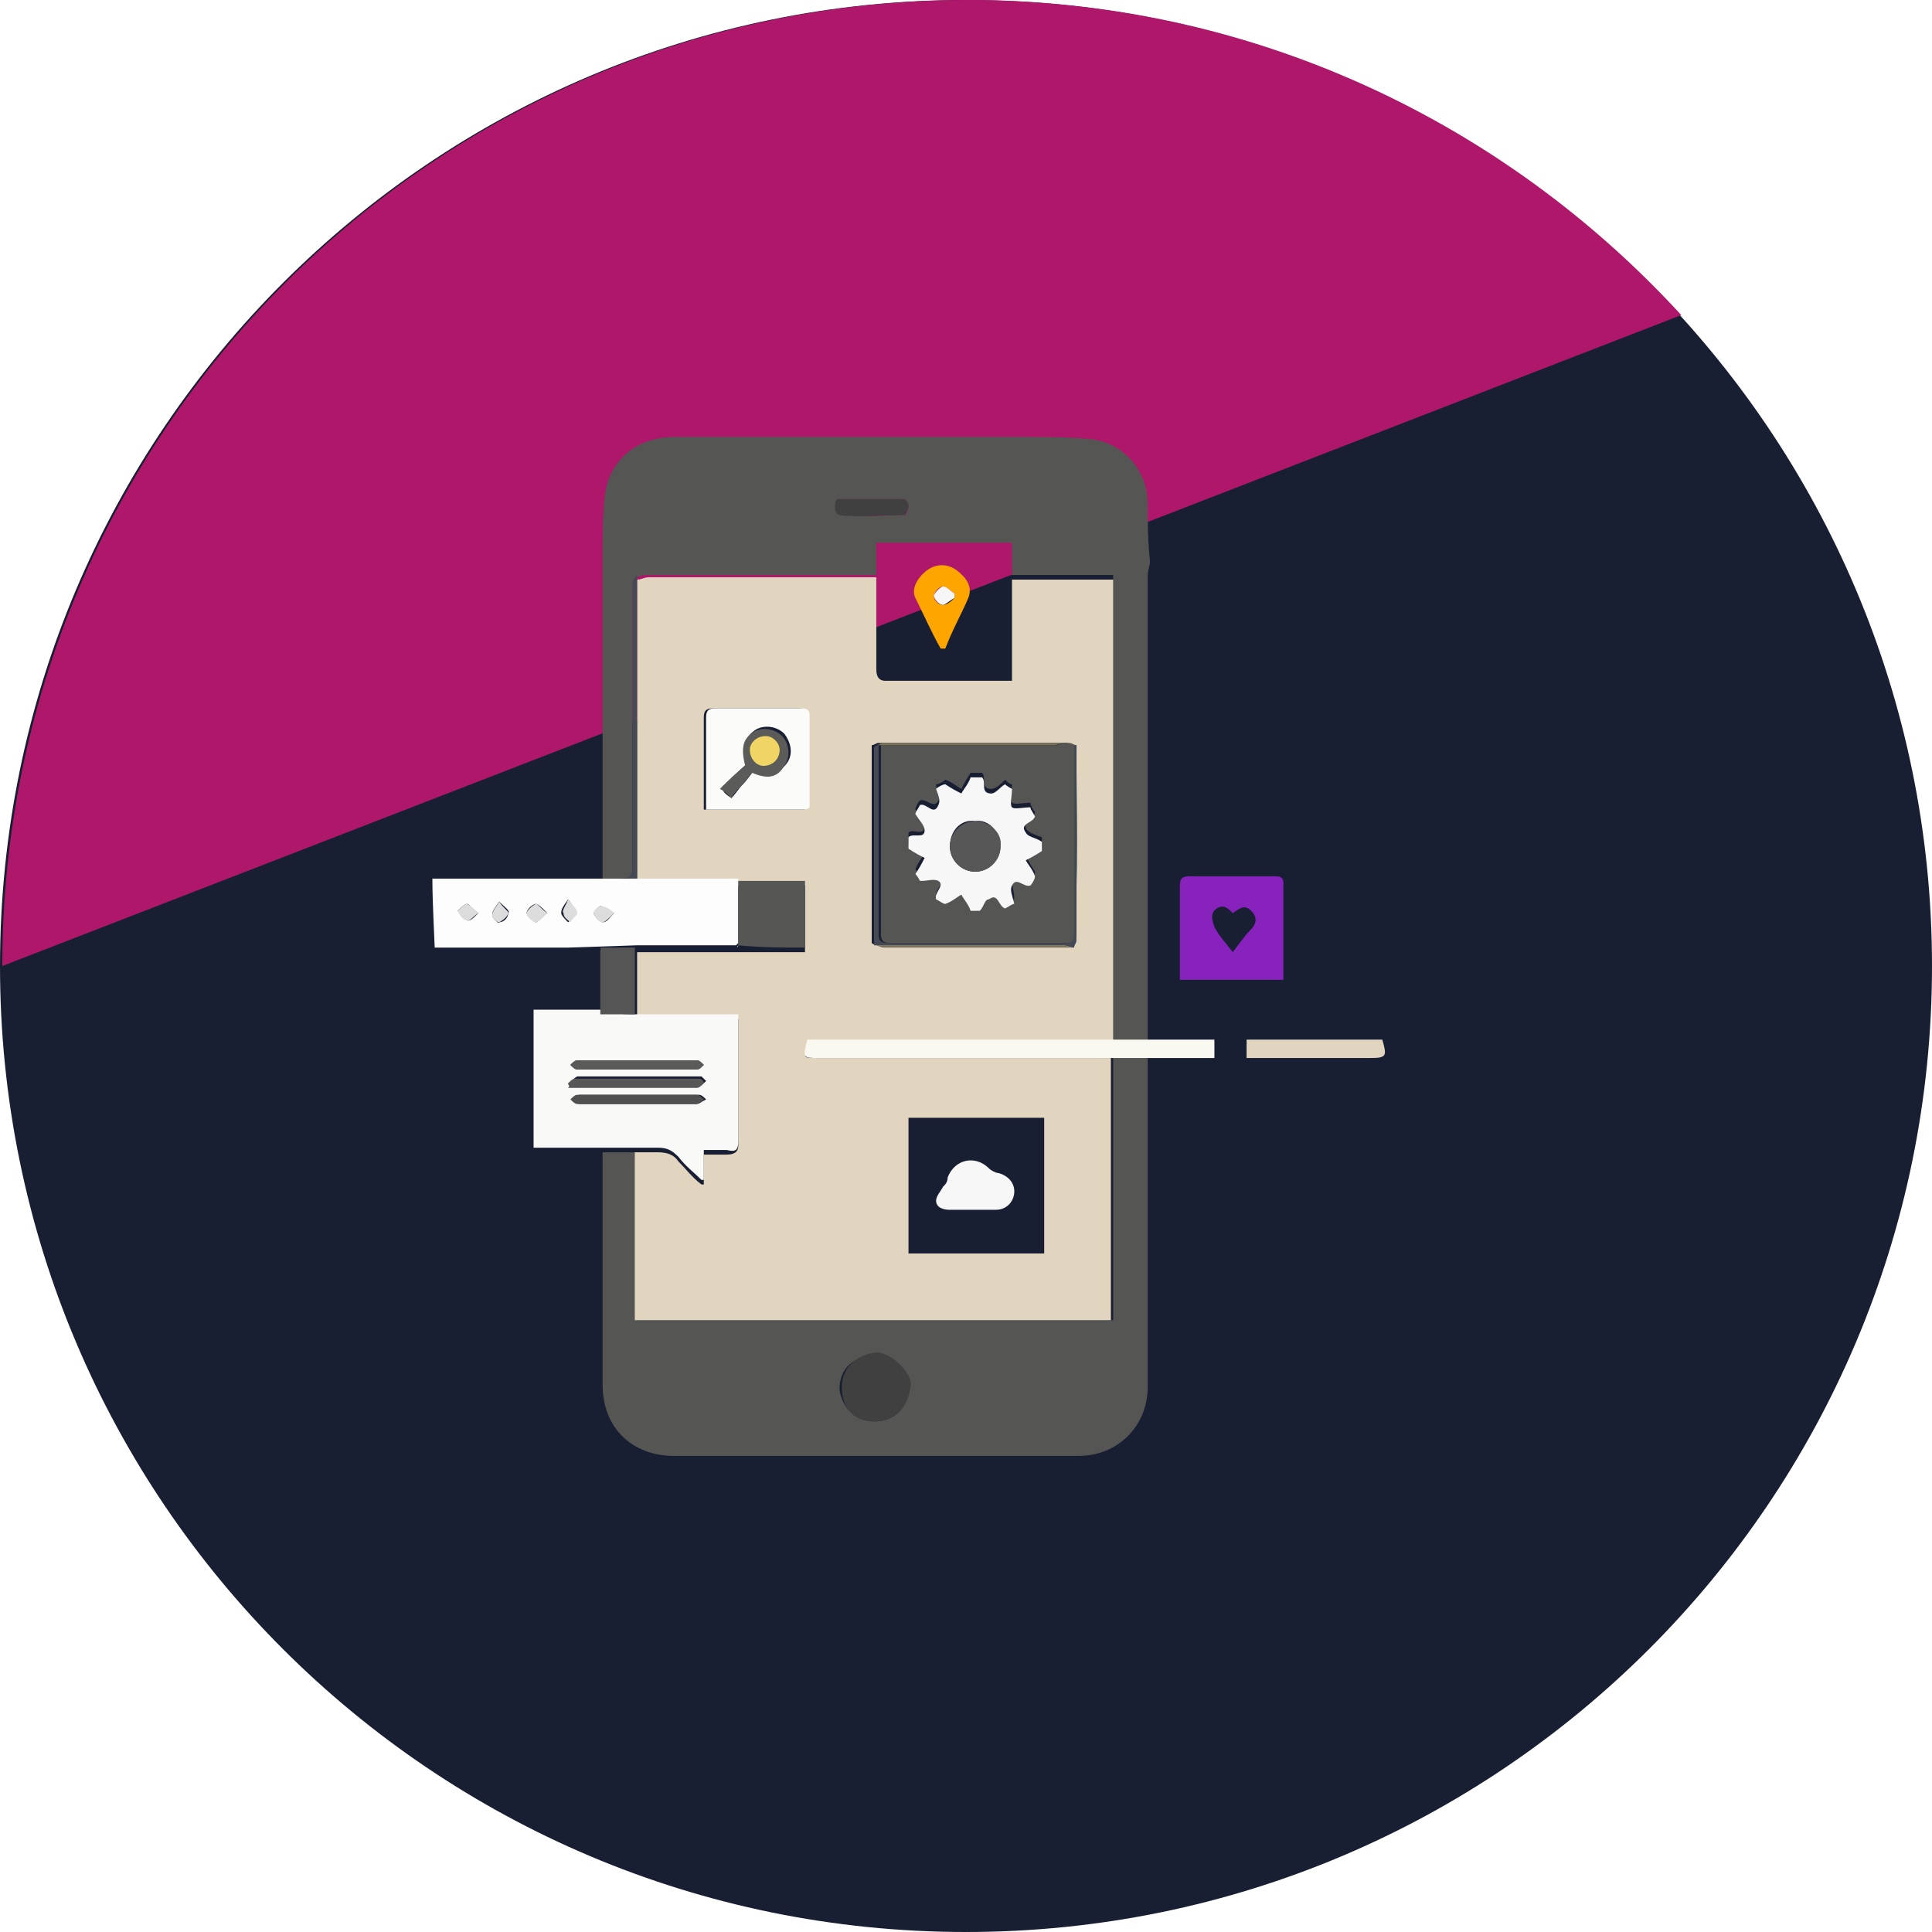
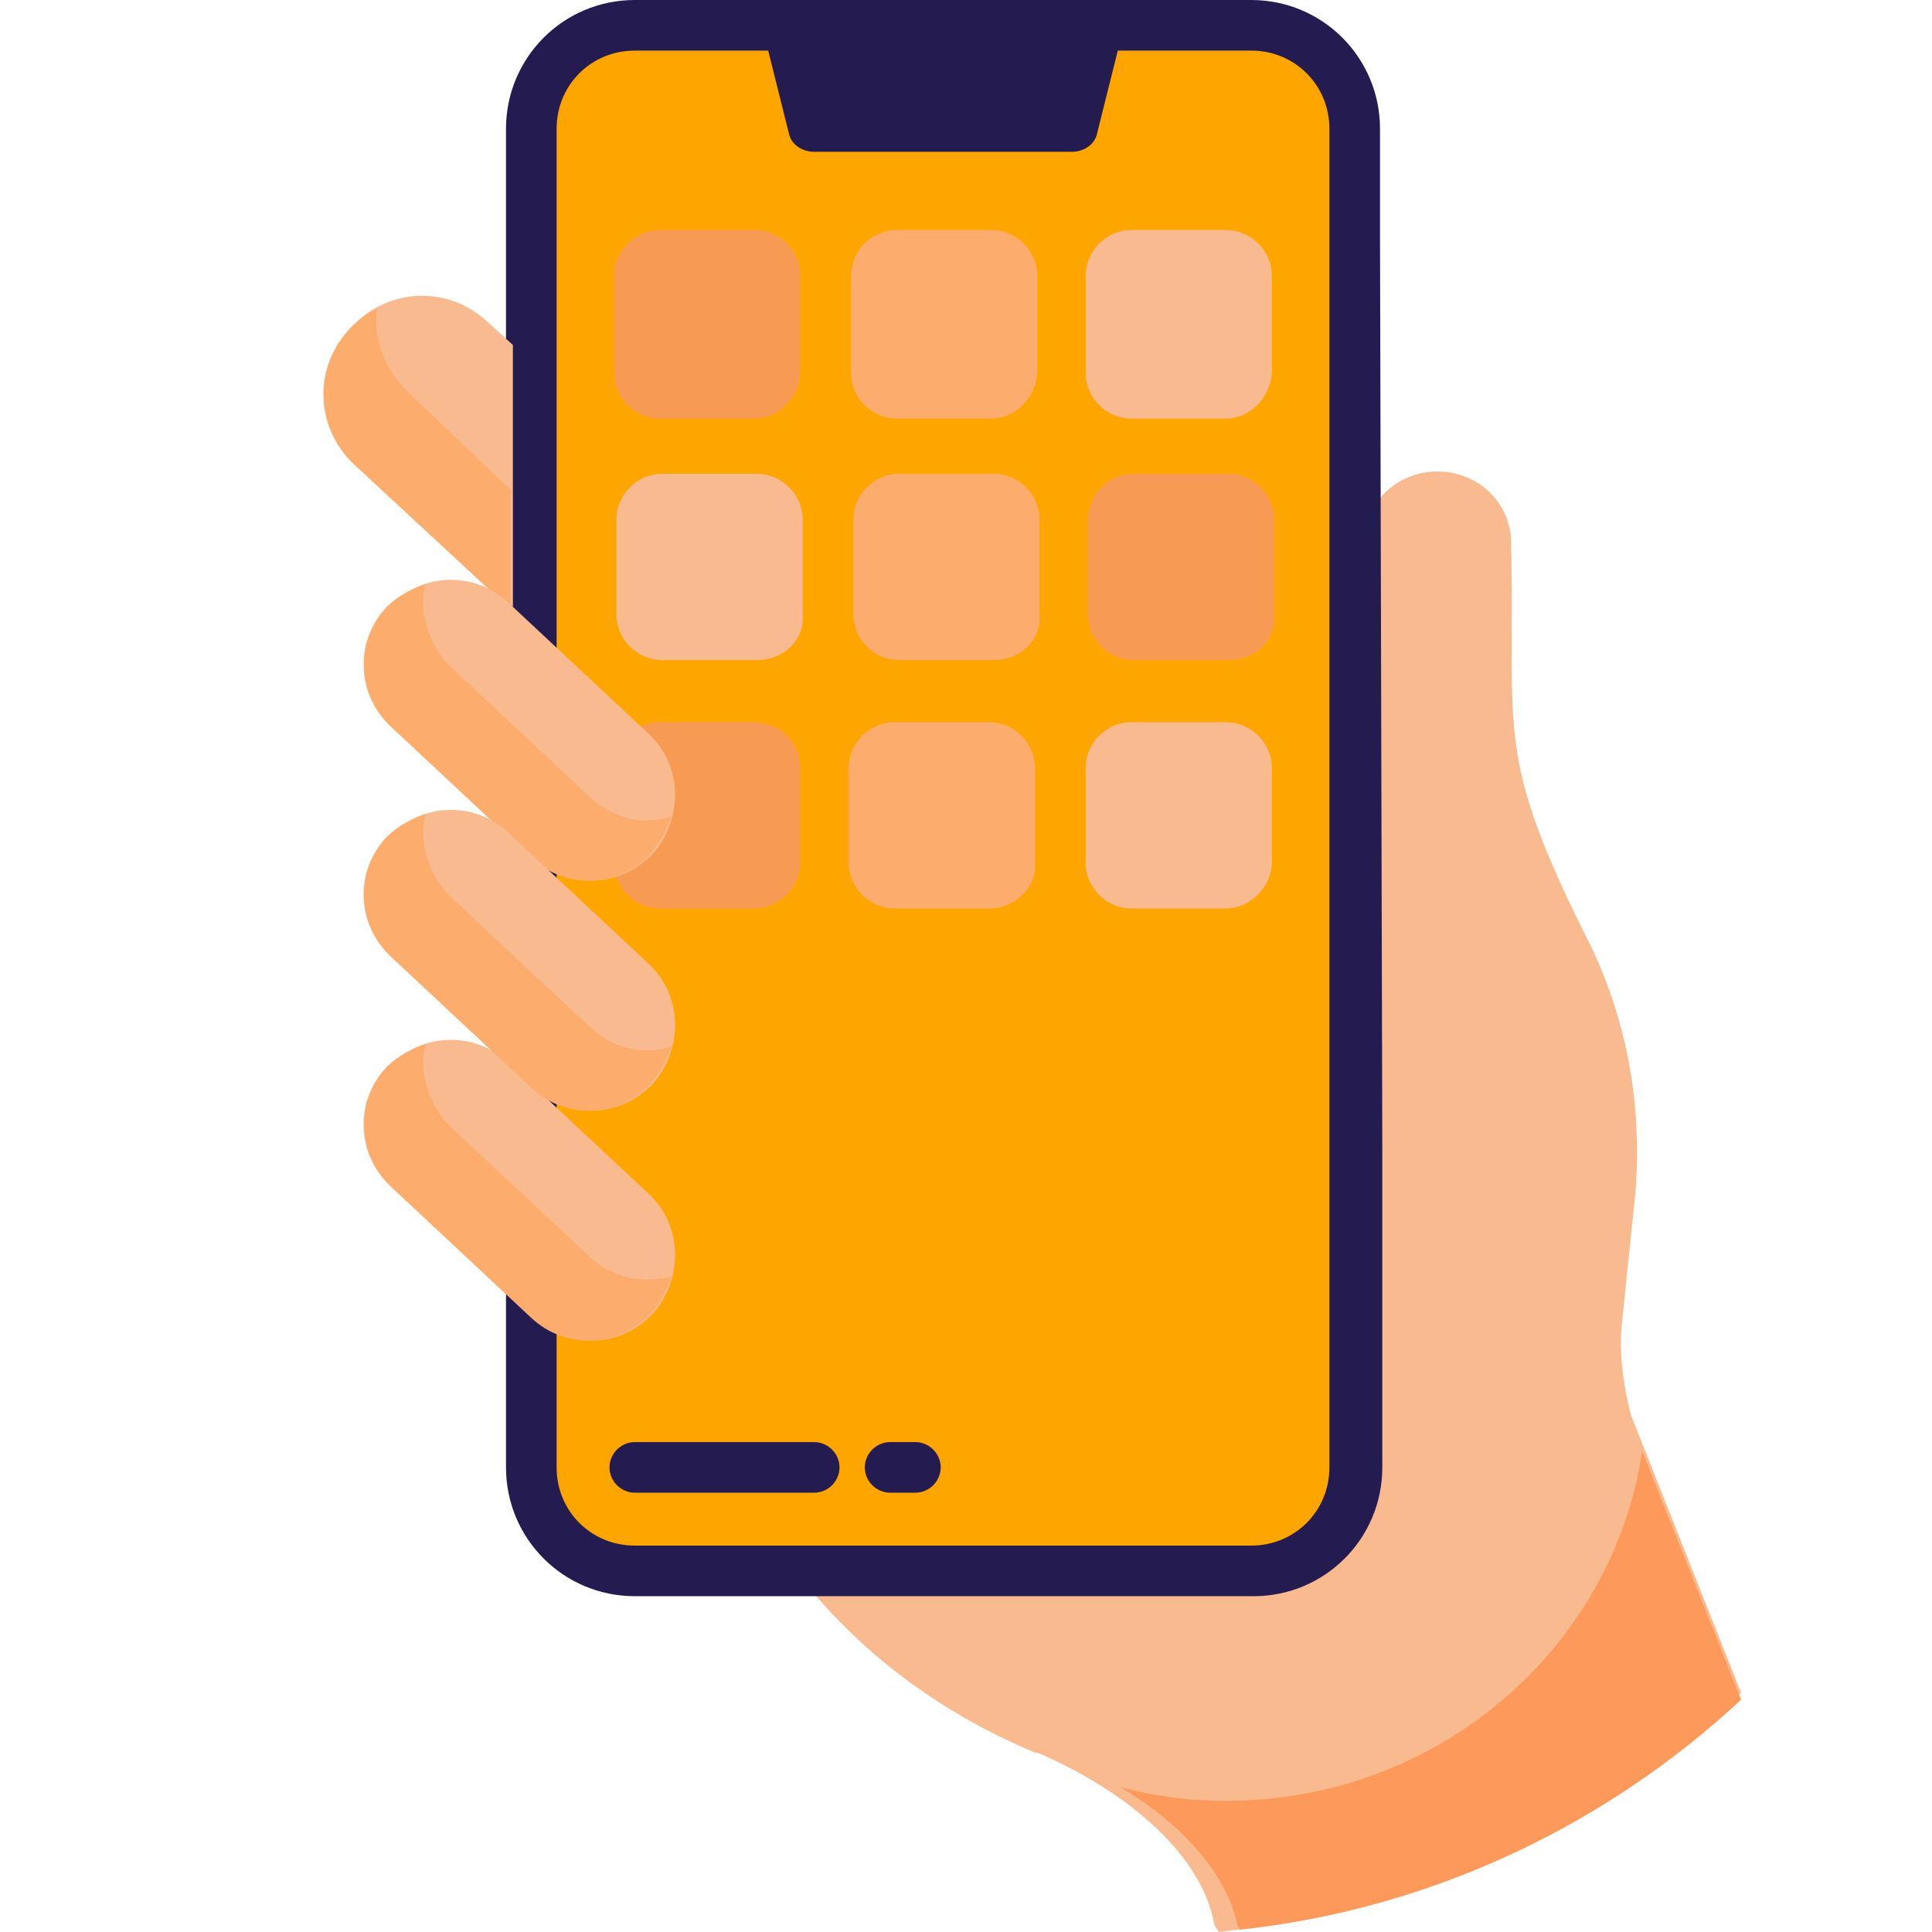
<svg xmlns="http://www.w3.org/2000/svg" version="1.1" id="Layer_1" x="0px" y="0px" viewBox="0 0 84 84" style="enable-background:new 0 0 84 84;" xml:space="preserve">
  <style type="text/css">
- 	.st0{fill:#191F33;}
- 	.st1{fill:#AF176A;}
- 	.st2{fill:#555554;}
- 	.st3{fill:#E2D5C0;}
- 	.st4{fill:#FAF9F1;}
- 	.st5{fill:#444954;}
- 	.st6{fill:#404040;}
- 	.st7{fill:#F9F9F8;}
- 	.st8{fill:#FDFDFD;}
- 	.st9{fill:#545554;}
- 	.st10{fill:#E9F2EA;}
- 	.st11{fill:#8722BC;}
- 	.st12{fill:#FBFBF9;}
- 	.st13{fill:#565655;}
- 	.st14{fill:#7A7258;}
- 	.st15{fill:#FFA500;}
- 	.st16{fill:#505050;}
- 	.st17{fill:#5B5B59;}
- 	.st18{fill:#575757;}
- 	.st19{fill:#DCDCDC;}
- 	.st20{fill:#F7F7F7;}
- 	.st21{fill:#F6F6F6;}
- 	.st22{fill:#F0D565;}
+ 	.st0{fill:#F9BA8F;}
+ 	.st1{fill:#FD995B;}
+ 	.st2{fill:#FFA500;}
+ 	.st3{fill:#241B51;}
+ 	.st4{fill:#F79A54;}
+ 	.st5{fill:#FCAD6D;}
</style>
  <g>
-     <circle class="st0" cx="42" cy="42" r="42" />
-     <path class="st1" d="M0.1,42c0-23.2,18.8-42,42-42c12.3,0,23.3,5.3,31,13.7" />
-     <path class="st2" d="M26.2,24.3c0-0.9,0-1.9,0.1-2.8c0.2-1.5,1.4-2.5,3-2.5c5.1,0,10.1,0,15.2,0c1,0,2,0,3,0.1   c1.4,0.2,2.4,1.4,2.4,2.8c0,0.8,0,1.6,0.1,2.5c0,0.2-0.1,0.4-0.1,0.6c0,6.8,0,13.5,0,20.3c-0.5,0-1,0-1.5,0c0-6.7,0-13.5,0-20.3   c-1.5,0-3,0-4.4,0c0-0.5,0-1,0-1.4c-2,0-4,0-5.9,0c0,0.5,0,1,0,1.4c-3.3,0-6.6,0-9.9,0c-0.2,0-0.3,0-0.5,0.1   c-0.1,0.1-0.2,0.2-0.2,0.3c0,2.4,0,4.8,0,7.2c0,1.7,0,3.4,0,5.1c0,0.4-0.1,0.5-0.5,0.5c-0.3,0-0.5,0.1-0.8,0.1c0,0,0-0.1,0-0.1   C26.2,33.5,26.2,28.9,26.2,24.3z M36.4,21.7c0.2,0.3,0.3,0.7,0.4,0.7c0.8,0.1,1.6,0,2.5,0c0.1,0,0.2-0.2,0.2-0.4   c0-0.1-0.1-0.3-0.2-0.3C38.4,21.7,37.5,21.7,36.4,21.7z" />
-     <path class="st2" d="M26.2,58c0-2.6,0-5.3,0-7.9c0.5,0,1,0,1.5,0c0,2.4,0,4.9,0,7.3c6.9,0,13.8,0,20.7,0c0-3.8,0-7.6,0-11.4   c0.5,0,1,0,1.5,0c0,3.8,0,7.7,0,11.5c0,0.1,0,0.2,0,0.3c0,0.8,0,1.7,0,2.5c0,1.7-1.3,3-3,3c-5.9,0-11.7,0-17.6,0   c-1.8,0-3.1-1.2-3.1-3.1C26.2,59.5,26.2,58.8,26.2,58z M38,61.8c0.9,0,1.5-0.6,1.5-1.5c0-0.7-0.8-1.5-1.5-1.4   c-0.9,0.1-1.5,0.6-1.5,1.5C36.6,61.2,37.2,61.8,38,61.8z" />
-     <path class="st3" d="M58.1,46c-1.3,0-2.6,0-3.9,0c0-0.3,0-0.5,0-0.8c1.4,0,2.7,0,4.1,0c0.6,0,1.2,0,1.8,0c0.2,0.7,0.2,0.8-0.5,0.8   C59.1,46,58.6,46,58.1,46z" />
-     <path class="st3" d="M48.3,46c0,3.8,0,7.6,0,11.4c-6.9,0-13.7,0-20.7,0c0-2.4,0-4.9,0-7.3c0.3,0,0.6,0,1,0c0.4,0,0.7,0.1,0.9,0.4   c0.3,0.3,0.6,0.7,1,1c0,0,0.1,0,0.1,0c0-0.4,0-0.9,0-1.3c0.4,0,0.7,0,1,0c0.3,0,0.5-0.1,0.5-0.4c0-1.7,0-3.3,0-5c0-0.1,0-0.3,0-0.5   c-1.5,0-3,0-4.4,0c0-1,0-2,0-2.9c1.4,0,2.9,0,4.3,0c0,0,0.1,0,0.1,0c1,0,1.9,0,2.9,0c0-1,0-1.9,0-2.9c-1,0-2,0-2.9,0   c-0.2,0-0.4,0-0.5,0c-1.3,0-2.6,0-3.9,0c0,0,0,0,0-0.1c0,0,0-0.1,0-0.1c0-3,0-5.9,0-8.9c0-1.4,0-2.8,0-4.2c0.2,0,0.3-0.1,0.5-0.1   c3.3,0,6.6,0,9.9,0c0,1.3,0,2.6,0,4c0,0.3,0.1,0.5,0.4,0.5c1.7,0,3.4,0,5.1,0c0.1,0,0.2,0,0.4,0c0-1.5,0-2.9,0-4.4   c1.5,0,2.9,0,4.4,0c0,6.8,0,13.5,0,20.3c-0.2,0-0.3,0-0.5,0c-4.1,0-8.2,0-12.2,0c-0.2,0-0.3,0-0.5,0C34.9,46,34.9,46,35.6,46   c1,0,1.9,0,2.9,0C41.8,46,45.1,46,48.3,46z M46.8,32.4c-0.1,0-0.2,0-0.4-0.1c-0.1,0-0.2,0-0.3,0c-0.5,0-1,0-1.4,0   c-2.2,0-4.3,0-6.5,0c-0.1,0-0.2,0.1-0.3,0.1c0,2.9,0,5.7,0,8.6c0.1,0.1,0.3,0.1,0.4,0.1c2.6,0,5.2,0,7.8,0c0.2,0,0.3,0,0.5,0   c0-0.1,0.1-0.2,0.1-0.3C46.9,38.1,46.8,35.2,46.8,32.4z M45.4,48.6c-2,0-3.9,0-5.9,0c0,2,0,3.9,0,5.9c2,0,3.9,0,5.9,0   C45.4,52.5,45.4,50.6,45.4,48.6z M35,35.2c0-0.1,0.1-0.1,0.1-0.1c0-1.3,0-2.7,0-4c0-0.3-0.2-0.3-0.4-0.3c-1.2,0-2.4,0-3.7,0   c-0.3,0-0.4,0.1-0.4,0.4c0,1.2,0,2.4,0,3.7c0,0.1,0,0.2,0,0.3C32.2,35.2,33.6,35.2,35,35.2z" />
-     <path class="st4" d="M48.3,46c-3.3,0-6.6,0-9.8,0c-1,0-1.9,0-2.9,0c-0.7,0-0.7,0-0.5-0.8c0.1,0,0.3,0,0.5,0c4.1,0,8.2,0,12.2,0   c0.2,0,0.3,0,0.5,0c0.5,0,1,0,1.5,0c1,0,2,0,3,0c0,0.3,0,0.5,0,0.8c-1,0-2,0-3,0C49.3,46,48.8,46,48.3,46z" />
-     <path class="st5" d="M27.7,25c0,1.4,0,2.8,0,4.2c0,3,0,5.9,0,8.9c0,0,0,0,0,0c0,0,0,0,0,0.1c0,0,0,0,0,0.1c-0.5,0-1,0-1.5,0   c0,0,0,0,0,0c0.3,0,0.5-0.1,0.8-0.1c0.4,0,0.5-0.1,0.5-0.5c0-1.7,0-3.4,0-5.1c0-2.4,0-4.8,0-7.2C27.5,25.2,27.6,25.1,27.7,25z" />
-     <path class="st6" d="M36.4,21.7c1.1,0,2,0,2.9,0c0.1,0,0.2,0.2,0.2,0.3c0,0.1-0.1,0.4-0.2,0.4c-0.8,0-2,0.1-2.8,0   c-0.1,0-0.2-0.2-0.2-0.3C36.3,21.9,36.3,21.8,36.4,21.7z" />
-     <path class="st7" d="M27.7,44.1c1.5,0,2.9,0,4.4,0c0,0.2,0,0.3,0,0.5c0,1.7,0,3.3,0,5c0,0.4-0.1,0.5-0.5,0.4c-0.3,0-0.6,0-1,0   c0,0.5,0,0.9,0,1.3c0,0-0.1,0-0.1,0c-0.3-0.3-0.7-0.6-1-1c-0.3-0.3-0.5-0.4-0.9-0.4c-0.3,0-0.6,0-1,0c-0.5,0-1,0-1.5,0   c-1,0-1.9,0-2.9,0c0-2,0-3.9,0-6c1,0,1.9,0,2.9,0C26.7,44.1,27.2,44.1,27.7,44.1z M27.7,48c0.9,0,1.7,0,2.6,0   c0.1,0,0.2-0.1,0.4-0.2c-0.1-0.1-0.2-0.2-0.3-0.2c-1.7,0-3.5,0-5.2,0c-0.1,0-0.2,0.1-0.3,0.2c0.1,0.1,0.2,0.2,0.3,0.2   C25.9,48,26.8,48,27.7,48z M27.7,46.5c0.9,0,1.7,0,2.6,0c0.1,0,0.2-0.1,0.3-0.2c-0.1-0.1-0.2-0.2-0.3-0.2c-1.7,0-3.5,0-5.2,0   c-0.1,0-0.2,0.1-0.3,0.2c0.1,0.1,0.2,0.2,0.3,0.2C25.9,46.5,26.8,46.5,27.7,46.5z M24.7,47.1c0,0,0.1,0.1,0.1,0.1   c0.2,0,0.5,0,0.7,0c1.6,0,3.2,0,4.9,0c0.1,0,0.2-0.1,0.3-0.2c-0.1-0.1-0.2-0.2-0.2-0.2c-1.8,0-3.6,0-5.4,0   C24.9,46.9,24.8,47.1,24.7,47.1z" />
-     <path class="st8" d="M24.7,41.2c-1.9,0-3.8,0-5.8,0c0-0.1-0.1-2-0.1-2.9c0,0,0-0.1,0-0.1c0,0,0.1,0,0.1,0c1.5,0,3,0,4.5,0   c0.9,0,1.8,0,2.8,0c0.5,0,1,0,1.5,0c1.3,0,2.6,0,3.9,0c0.2,0,0.4,0,0.5,0c0,0.9,0,1.9,0,2.8c0,0-0.1,0.1-0.1,0.1   c-1.4,0-2.9,0-4.3,0 M21.7,39.2c-0.2,0.3-0.3,0.4-0.3,0.6c0,0.1,0.3,0.4,0.3,0.3c0.2,0,0.4-0.2,0.4-0.4   C22.2,39.6,21.9,39.4,21.7,39.2z M20.8,39.7c-0.3-0.2-0.4-0.4-0.5-0.4c-0.1,0-0.3,0.2-0.4,0.3c0.1,0.1,0.2,0.3,0.4,0.4   C20.4,40.1,20.6,39.9,20.8,39.7z M23.8,39.7c-0.2-0.2-0.4-0.4-0.5-0.4c-0.1,0-0.4,0.2-0.4,0.4c0,0.1,0.2,0.3,0.4,0.4   C23.4,40.1,23.5,39.9,23.8,39.7z M24.7,39.1c-0.2,0.3-0.3,0.4-0.3,0.6c0,0.1,0.2,0.3,0.3,0.4c0.1-0.1,0.3-0.2,0.3-0.4   C25.1,39.6,24.9,39.4,24.7,39.1z M26.7,39.7c-0.3-0.1-0.4-0.3-0.6-0.3c-0.1,0-0.3,0.3-0.3,0.3c0.1,0.2,0.2,0.3,0.4,0.4   C26.4,40.1,26.5,39.9,26.7,39.7z" />
-     <path class="st9" d="M26.1,41.2c0.5,0,1,0,1.5,0c0,1,0,2,0,2.9c-0.5,0-1,0-1.5,0c0-0.9,0-1.8,0-2.8C26.2,41.3,26.1,41.3,26.1,41.2z   " />
-     <path class="st10" d="M18.8,38.3C18.8,38.4,18.9,38.3,18.8,38.3C18.9,38.3,18.8,38.4,18.8,38.3z" />
-     <path class="st6" d="M38,61.8c-0.9,0-1.4-0.6-1.4-1.5c0-0.8,0.6-1.4,1.5-1.5c0.6,0,1.5,0.8,1.5,1.4C39.5,61.2,38.9,61.8,38,61.8z" />
-     <path class="st11" d="M55.8,42.6c-1.5,0-3,0-4.5,0c0-0.5,0-0.9,0-1.4c0-0.9,0-1.8,0-2.7c0-0.3,0.1-0.4,0.4-0.4c1.2,0,2.5,0,3.7,0   c0.2,0,0.4,0,0.4,0.3C55.8,39.9,55.8,41.2,55.8,42.6z M53.6,41.4c0.3-0.4,0.5-0.7,0.8-1c0.2-0.2,0.3-0.5,0-0.8   c-0.3-0.3-0.5-0.1-0.8,0.1c-0.2-0.2-0.4-0.4-0.7-0.2c-0.3,0.2-0.2,0.5-0.1,0.8C53,40.7,53.3,41,53.6,41.4z" />
-     <path class="st2" d="M46.2,32.3c0.1,0,0.2,0,0.3,0c0.1,0,0.2,0.1,0.3,0.1c0,2.7,0,5.4,0,8.2c0,0.3-0.1,0.4-0.4,0.4   c-2.6,0-5.1,0-7.7,0c-0.3,0-0.4-0.1-0.4-0.4c0-2.7,0-5.4,0-8.2c2.5,0,5,0,7.6,0C45.9,32.4,46,32.4,46.2,32.3z M42.6,39.6   c0.1-0.3,0.2-0.6,0.4-0.7c0.4-0.2,0.3,0.4,0.7,0.4c0.1-0.1,0.3-0.2,0.4-0.2c0-0.3-0.1-0.6-0.1-0.8c0.2-0.4,0.5,0.1,0.8,0   c0.1-0.1,0.2-0.3,0.2-0.4c-0.2-0.3-0.3-0.5-0.4-0.7c0.2-0.1,0.4-0.2,0.7-0.4c0-0.1,0-0.3,0-0.4c-0.3-0.1-0.6-0.2-0.7-0.4   c-0.2-0.4,0.4-0.4,0.4-0.7c-0.1-0.1-0.2-0.3-0.2-0.4c-0.3,0-0.7,0.1-0.8,0c-0.1-0.1,0-0.5,0-0.8c-0.1,0-0.2-0.1-0.3-0.2   c-0.2,0.2-0.4,0.4-0.6,0.4c-0.5,0-0.2-0.5-0.4-0.7c-0.2,0-0.4,0-0.5,0c-0.2,0.3-0.3,0.5-0.4,0.7c-0.2-0.1-0.4-0.3-0.7-0.4   c-0.1,0.1-0.3,0.2-0.4,0.2c0,0.3,0.2,0.6,0.1,0.7c-0.2,0.4-0.5-0.1-0.8,0c-0.1,0.1-0.2,0.3-0.2,0.4c0.2,0.3,0.4,0.5,0.4,0.7   c0,0.5-0.5,0.1-0.7,0.3c0,0.2,0,0.4,0,0.5c0.3,0.2,0.5,0.3,0.7,0.4c-0.1,0.2-0.3,0.4-0.4,0.7c0.1,0.1,0.1,0.2,0.2,0.3   c0,0,0.1,0,0.1,0c0.2,0,0.5-0.1,0.7,0c0.4,0.2-0.1,0.5-0.1,0.8c0.1,0.1,0.3,0.2,0.4,0.2c0.3-0.2,0.5-0.3,0.7-0.4   c0.1,0.2,0.2,0.4,0.4,0.7C42.3,39.6,42.5,39.6,42.6,39.6z" />
-     <path class="st12" d="M35,35.2c-1.4,0-2.8,0-4.3,0c0-0.1,0-0.2,0-0.3c0-1.2,0-2.4,0-3.7c0-0.3,0.1-0.4,0.4-0.4c1.2,0,2.4,0,3.7,0   c0.2,0,0.4,0,0.4,0.3c0,1.3,0,2.7,0,4C35.1,35.2,35,35.2,35,35.2z M31.8,34.7c0.2-0.2,0.3-0.4,0.5-0.6c0.2-0.2,0.3-0.4,0.5-0.6   c0.7,0.2,1.1,0.1,1.4-0.3c0.3-0.4,0.2-0.9-0.1-1.3c-0.3-0.3-0.8-0.4-1.2-0.2c-0.5,0.3-0.6,0.7-0.4,1.5c-0.4,0.3-0.7,0.7-1.1,1   C31.4,34.4,31.5,34.5,31.8,34.7z" />
-     <path class="st13" d="M32.1,41.1c0-0.9,0-1.9,0-2.8c1,0,1.9,0,2.9,0c0,1,0,1.9,0,2.9C34.1,41.2,33.1,41.2,32.1,41.1   C32.1,41.1,32.1,41.1,32.1,41.1z" />
-     <path class="st5" d="M38.2,32.4c0,2.7,0,5.4,0,8.2c0,0.3,0.1,0.4,0.4,0.4c2.6,0,5.1,0,7.7,0c0.3,0,0.4-0.1,0.4-0.4   c0-2.7,0-5.4,0-8.2c0,0,0.1,0,0.1,0c0,2.8,0,5.6,0,8.5c0,0.1-0.1,0.2-0.1,0.3c-0.2,0-0.3-0.1-0.5-0.1c-2.7,0-5.5,0-8.2,0   c0-2.9,0-5.7,0-8.6C38.1,32.4,38.1,32.4,38.2,32.4z" />
-     <path class="st14" d="M38,41.1c2.7,0,5.5,0,8.2,0c0.2,0,0.3,0.1,0.5,0.1c-0.2,0-0.3,0-0.5,0c-2.6,0-5.2,0-7.8,0   C38.3,41.2,38.2,41.1,38,41.1z" />
-     <path class="st14" d="M38.2,32.4c0,0-0.1,0-0.1,0c0.1,0,0.2-0.1,0.3-0.1c2.2,0,4.3,0,6.5,0c0.5,0,1,0,1.4,0c-0.2,0-0.3,0.1-0.5,0.1   C43.2,32.4,40.7,32.4,38.2,32.4z" />
-     <path class="st14" d="M46.8,32.4c0,0-0.1,0-0.1,0c-0.1,0-0.2-0.1-0.3-0.1C46.6,32.4,46.7,32.4,46.8,32.4z" />
-     <path class="st10" d="M32.1,41.1C32.1,41.1,32.1,41.1,32.1,41.1C32.1,41.2,32,41.2,32.1,41.1C32,41.1,32.1,41.1,32.1,41.1z" />
-     <path class="st2" d="M27.6,38.2C27.6,38.1,27.6,38.1,27.6,38.2C27.6,38.1,27.6,38.1,27.6,38.2C27.6,38.1,27.6,38.1,27.6,38.2z" />
-     <path class="st15" d="M40.9,28.2c-0.4-0.7-0.7-1.4-1.1-2.2c-0.2-0.4,0.1-0.9,0.5-1.2c0.4-0.3,0.9-0.3,1.3,0   c0.4,0.3,0.7,0.7,0.5,1.2c-0.3,0.7-0.7,1.4-1,2.2C41.1,28.2,41,28.2,40.9,28.2z M41.5,26c0-0.1,0-0.1,0-0.2   c-0.2-0.1-0.3-0.3-0.5-0.3c-0.2,0-0.4,0.3-0.4,0.4c0,0.2,0.2,0.4,0.4,0.4C41.2,26.3,41.4,26.1,41.5,26z" />
-     <path class="st16" d="M27.7,48c-0.9,0-1.7,0-2.6,0c-0.1,0-0.2-0.1-0.3-0.2c0.1-0.1,0.2-0.2,0.3-0.2c1.7,0,3.5,0,5.2,0   c0.1,0,0.2,0.1,0.3,0.2c-0.1,0.1-0.2,0.2-0.4,0.2C29.4,48,28.5,48,27.7,48z" />
-     <path class="st17" d="M27.7,46.5c-0.9,0-1.8,0-2.6,0c-0.1,0-0.2-0.1-0.3-0.2c0.1-0.1,0.2-0.2,0.3-0.2c1.7,0,3.5,0,5.2,0   c0.1,0,0.2,0.1,0.3,0.2c-0.1,0.1-0.2,0.2-0.3,0.2C29.4,46.5,28.6,46.5,27.7,46.5z" />
-     <path class="st18" d="M24.7,47.1c0.1-0.1,0.2-0.2,0.3-0.2c1.8,0,3.6,0,5.4,0c0.1,0,0.2,0.1,0.2,0.2c-0.1,0.1-0.2,0.2-0.3,0.2   c-1.6,0-3.2,0-4.9,0c-0.2,0-0.5,0-0.7,0C24.8,47.2,24.7,47.2,24.7,47.1z" />
-     <path class="st19" d="M21.7,39.2c0.2,0.3,0.4,0.4,0.4,0.5c0,0.1-0.2,0.3-0.4,0.4c-0.1,0-0.3-0.2-0.3-0.3   C21.4,39.6,21.6,39.4,21.7,39.2z" />
-     <path class="st19" d="M20.8,39.7c-0.3,0.2-0.4,0.4-0.5,0.3c-0.2,0-0.3-0.2-0.4-0.4c0.1-0.1,0.3-0.3,0.4-0.3   C20.5,39.4,20.6,39.5,20.8,39.7z" />
-     <path class="st19" d="M23.8,39.7c-0.2,0.2-0.4,0.4-0.5,0.4c-0.1,0-0.4-0.2-0.4-0.4c0-0.1,0.2-0.3,0.4-0.4   C23.4,39.3,23.5,39.5,23.8,39.7z" />
-     <path class="st19" d="M24.7,39.1c0.2,0.3,0.4,0.4,0.4,0.6c0,0.1-0.2,0.2-0.3,0.4c-0.1-0.1-0.3-0.2-0.3-0.4   C24.4,39.6,24.6,39.4,24.7,39.1z" />
-     <path class="st19" d="M26.7,39.7c-0.2,0.2-0.4,0.4-0.5,0.4c-0.2,0-0.3-0.2-0.4-0.4c0-0.1,0.2-0.3,0.3-0.3   C26.3,39.4,26.5,39.5,26.7,39.7z" />
-     <path class="st20" d="M42.6,39.6c-0.1,0-0.3,0-0.4,0c-0.1-0.3-0.3-0.5-0.4-0.7c-0.2,0.1-0.4,0.3-0.7,0.4c-0.1,0-0.2-0.1-0.4-0.2   c-0.1-0.3,0.4-0.6,0.1-0.8c-0.2-0.1-0.5,0-0.7,0c0,0-0.1,0-0.1,0c-0.1-0.2-0.2-0.3-0.2-0.3c0.2-0.3,0.3-0.5,0.4-0.7   c-0.2-0.1-0.4-0.2-0.7-0.4c0-0.1,0-0.3,0-0.5c0.2-0.2,0.7,0.1,0.7-0.3c0-0.2-0.2-0.4-0.4-0.7c0-0.1,0.1-0.2,0.2-0.4   c0.3-0.1,0.6,0.5,0.8,0c0.1-0.2,0-0.4-0.1-0.7c0.1-0.1,0.3-0.2,0.4-0.2c0.3,0.2,0.5,0.3,0.7,0.4c0.1-0.2,0.3-0.4,0.4-0.7   c0.1,0,0.3,0,0.5,0c0.2,0.2-0.1,0.7,0.4,0.7c0.2,0,0.4-0.3,0.6-0.4c0.1,0.1,0.3,0.2,0.3,0.2c0,0.3-0.1,0.7,0,0.8   c0.1,0.1,0.5,0,0.8,0c0,0.1,0.1,0.2,0.2,0.4c-0.1,0.3-0.7,0.3-0.4,0.7c0.1,0.2,0.4,0.2,0.7,0.4c0,0.1,0,0.3,0,0.4   c-0.3,0.2-0.5,0.3-0.7,0.4c0.1,0.2,0.3,0.4,0.4,0.7c0,0.1-0.1,0.3-0.2,0.4c-0.3,0.1-0.6-0.4-0.8,0c-0.1,0.2,0,0.4,0.1,0.8   c-0.1,0-0.2,0.1-0.4,0.2c-0.3-0.1-0.3-0.7-0.7-0.4C42.8,39.1,42.8,39.4,42.6,39.6z M41.3,36.8c0,0.6,0.5,1.1,1.1,1.1   c0.6,0,1.1-0.5,1.1-1.1c0-0.6-0.5-1.2-1.1-1.1C41.8,35.6,41.3,36.1,41.3,36.8z" />
-     <path class="st20" d="M42.3,52.6c-0.3,0-0.7,0-1,0c-0.3,0-0.6-0.1-0.6-0.4c0-0.2,0.2-0.4,0.3-0.6c0.1-0.1,0.2-0.2,0.2-0.4   c0.3-0.8,1.2-1,1.8-0.4c0.1,0.1,0.3,0.2,0.4,0.2c0.4,0.1,0.7,0.4,0.7,0.8c0,0.4-0.3,0.8-0.8,0.8C43,52.6,42.7,52.6,42.3,52.6   C42.3,52.6,42.3,52.6,42.3,52.6z" />
-     <path class="st17" d="M31.8,34.7c-0.2-0.2-0.3-0.3-0.5-0.4c0.4-0.4,0.7-0.7,1.1-1c-0.2-0.8-0.1-1.2,0.4-1.5   c0.4-0.2,0.9-0.1,1.2,0.2c0.3,0.3,0.4,0.9,0.1,1.3c-0.3,0.5-0.7,0.6-1.4,0.3c-0.2,0.2-0.3,0.4-0.5,0.6   C32.1,34.3,31.9,34.5,31.8,34.7z M33.3,32c-0.3,0-0.6,0.3-0.7,0.6c0,0.3,0.3,0.6,0.6,0.7c0.4,0,0.7-0.3,0.7-0.7   C33.9,32.3,33.6,32,33.3,32z" />
-     <path class="st21" d="M41.5,26c-0.2,0.1-0.4,0.3-0.5,0.3c-0.2,0-0.4-0.3-0.4-0.4c0-0.1,0.3-0.4,0.4-0.4c0.2,0,0.3,0.2,0.5,0.3   C41.5,25.8,41.5,25.9,41.5,26z" />
-     <path class="st18" d="M41.3,36.8c0-0.6,0.5-1.1,1.1-1.1c0.6,0,1.2,0.5,1.1,1.1c0,0.6-0.5,1.1-1.1,1.1   C41.8,37.9,41.3,37.4,41.3,36.8z" />
-     <path class="st22" d="M33.3,32c0.3,0,0.6,0.3,0.6,0.6c0,0.4-0.3,0.7-0.7,0.7c-0.3,0-0.6-0.3-0.6-0.7C32.6,32.3,32.9,32,33.3,32z" />
+     <path class="st0" d="M70.9,61.5c-0.3-1.2-0.5-2.5-0.4-3.8l0.6-5.8c0.3-3.7-0.3-7.3-1.9-10.7c-4.3-8.5-3.3-9.2-3.5-17.6   c0-1.7-1.4-3.1-3.2-3.1c-1.8,0-3.2,1.4-3.2,3.1c0,34.5,0.1,31.9-0.2,32.9v4.5c0,3.8-3.2,6.9-7.1,6.9c-2.6,0-11.6,0-17.7,0   c2.7,3.7,6.4,6.5,10.7,8.3c0,0,0.1,0,0.1,0c3.3,1.4,7.1,4.1,7.7,7.5L53,84c8.8-1,16.7-4.8,22.7-10.4L70.9,61.5z" />
+     <g>
+       <path class="st1" d="M71.4,63.1c-1.3,8.6-8.9,15.2-18.1,15.2c-1.6,0-3.1-0.2-4.6-0.6c2.4,1.4,4.6,3.6,5.1,6l0.1,0.2    c8.4-0.9,16-4.6,21.8-10L71.4,63.1z" />
+     </g>
+   </g>
+   <g>
+     <g>
+       <path class="st2" d="M58.9,50.3v13.4c0,2.5-2,4.5-4.5,4.5H27.6c-2.5,0-4.5-2-4.5-4.5V5.6c0-2.5,2-4.5,4.5-4.5h26.9    c2.5,0,4.5,2,4.5,4.5v44.6" />
+       <g>
+         <path class="st3" d="M35.4,62.7h-7.8c-0.6,0-1.1,0.5-1.1,1.1c0,0.6,0.5,1.1,1.1,1.1h7.8c0.6,0,1.1-0.5,1.1-1.1     C36.5,63.2,36,62.7,35.4,62.7z" />
+         <path class="st3" d="M39.8,62.7h-1.1c-0.6,0-1.1,0.5-1.1,1.1c0,0.6,0.5,1.1,1.1,1.1h1.1c0.6,0,1.1-0.5,1.1-1.1     C40.9,63.2,40.4,62.7,39.8,62.7z" />
+         <path class="st3" d="M60,10.1V5.6C60,2.5,57.5,0,54.4,0H27.6C24.5,0,22,2.5,22,5.6v58.2c0,3.1,2.5,5.6,5.6,5.6h26.9     c3.1,0,5.6-2.5,5.6-5.6V50.3c0-0.1,0-0.2,0-0.3 M57.8,63.8c0,1.9-1.5,3.4-3.4,3.4H27.6c-1.9,0-3.4-1.5-3.4-3.4V5.6     c0-1.9,1.5-3.4,3.4-3.4h5.8l0.9,3.6c0.1,0.5,0.6,0.8,1.1,0.8h11.2c0.5,0,1-0.3,1.1-0.8l0.9-3.6h5.8c1.9,0,3.4,1.5,3.4,3.4v4.5     V63.8z" />
+       </g>
+     </g>
+     <g>
+       <g>
+         <path class="st4" d="M32.8,18.2h-4.1c-1.1,0-2-0.9-2-2V12c0-1.1,0.9-2,2-2h4.1c1.1,0,2,0.9,2,2v4.1     C34.8,17.2,33.9,18.2,32.8,18.2z" />
+         <path class="st5" d="M43.1,18.2H39c-1.1,0-2-0.9-2-2V12c0-1.1,0.9-2,2-2h4.1c1.1,0,2,0.9,2,2v4.1C45.1,17.2,44.2,18.2,43.1,18.2z     " />
+         <path class="st0" d="M53.3,18.2h-4.1c-1.1,0-2-0.9-2-2V12c0-1.1,0.9-2,2-2h4.1c1.1,0,2,0.9,2,2v4.1     C55.3,17.2,54.4,18.2,53.3,18.2z" />
+       </g>
+       <g>
+         <path class="st0" d="M32.9,28.7h-4.1c-1.1,0-2-0.9-2-2v-4.1c0-1.1,0.9-2,2-2h4.1c1.1,0,2,0.9,2,2v4.1     C35,27.8,34.1,28.7,32.9,28.7z" />
+         <path class="st5" d="M43.2,28.7h-4.1c-1.1,0-2-0.9-2-2v-4.1c0-1.1,0.9-2,2-2h4.1c1.1,0,2,0.9,2,2v4.1     C45.3,27.8,44.4,28.7,43.2,28.7z" />
+         <path class="st4" d="M53.4,28.7h-4.1c-1.1,0-2-0.9-2-2v-4.1c0-1.1,0.9-2,2-2h4.1c1.1,0,2,0.9,2,2v4.1     C55.5,27.8,54.6,28.7,53.4,28.7z" />
+       </g>
+       <g>
+         <path class="st4" d="M32.8,39.5h-4.1c-1.1,0-2-0.9-2-2v-4.1c0-1.1,0.9-2,2-2h4.1c1.1,0,2,0.9,2,2v4.1     C34.8,38.5,33.9,39.5,32.8,39.5z" />
+         <path class="st5" d="M43,39.5h-4.1c-1.1,0-2-0.9-2-2v-4.1c0-1.1,0.9-2,2-2H43c1.1,0,2,0.9,2,2v4.1C45.1,38.5,44.2,39.5,43,39.5z" />
+         <path class="st0" d="M53.3,39.5h-4.1c-1.1,0-2-0.9-2-2v-4.1c0-1.1,0.9-2,2-2h4.1c1.1,0,2,0.9,2,2v4.1     C55.3,38.5,54.4,39.5,53.3,39.5z" />
+       </g>
+     </g>
+   </g>
+   <g>
+     <path class="st0" d="M22.3,15l-1.1-1c-1.7-1.6-4.3-1.5-5.9,0.2c-1.6,1.7-1.5,4.3,0.2,5.9l6.8,6.3V15z" />
+     <path class="st5" d="M17.7,17c-1-1-1.5-2.3-1.3-3.6c-0.4,0.2-0.8,0.5-1.2,0.9c-1.6,1.7-1.5,4.3,0.2,5.9l6.8,6.3v-5.2L17.7,17z" />
+     <path class="st0" d="M28.4,37.1c-1.4,1.5-3.7,1.6-5.2,0.2l-6.1-5.7c-1.5-1.4-1.6-3.7-0.2-5.2c1.4-1.5,3.7-1.6,5.2-0.2l6.1,5.7   C29.7,33.3,29.7,35.6,28.4,37.1z" />
+     <path class="st5" d="M25.7,34.7L19.6,29c-1-1-1.4-2.4-1.1-3.6c-0.6,0.2-1.2,0.5-1.7,1c-1.4,1.5-1.3,3.8,0.2,5.2l6.1,5.7   c1.5,1.4,3.8,1.3,5.2-0.2c0.4-0.5,0.7-1,0.9-1.6C28,35.9,26.7,35.6,25.7,34.7L25.7,34.7z" />
+     <g>
+       <path class="st0" d="M28.4,57.1c-1.4,1.5-3.7,1.6-5.2,0.2l-6.1-5.7c-1.5-1.4-1.6-3.7-0.2-5.2c1.4-1.5,3.7-1.6,5.2-0.2l6.1,5.7    C29.7,53.3,29.7,55.6,28.4,57.1z" />
+     </g>
+     <path class="st5" d="M25.7,54.7L19.6,49c-1-1-1.4-2.4-1.1-3.6c-0.6,0.2-1.2,0.5-1.7,1c-1.4,1.5-1.3,3.8,0.2,5.2l6.1,5.7   c1.5,1.4,3.8,1.3,5.2-0.2c0.4-0.5,0.7-1,0.9-1.6C28,55.8,26.7,55.6,25.7,54.7z" />
+     <path class="st0" d="M28.4,47.1c-1.4,1.5-3.7,1.6-5.2,0.2l-6.1-5.7c-1.5-1.4-1.6-3.7-0.2-5.2c1.4-1.5,3.7-1.6,5.2-0.2l6.1,5.7   C29.7,43.3,29.7,45.6,28.4,47.1z" />
+     <path class="st5" d="M25.7,44.7L19.6,39c-1-1-1.4-2.4-1.1-3.6c-0.6,0.2-1.2,0.5-1.7,1c-1.4,1.5-1.3,3.8,0.2,5.2l6.1,5.7   c1.5,1.4,3.8,1.3,5.2-0.2c0.4-0.5,0.7-1,0.9-1.6C28,45.9,26.7,45.6,25.7,44.7z" />
  </g>
</svg>
